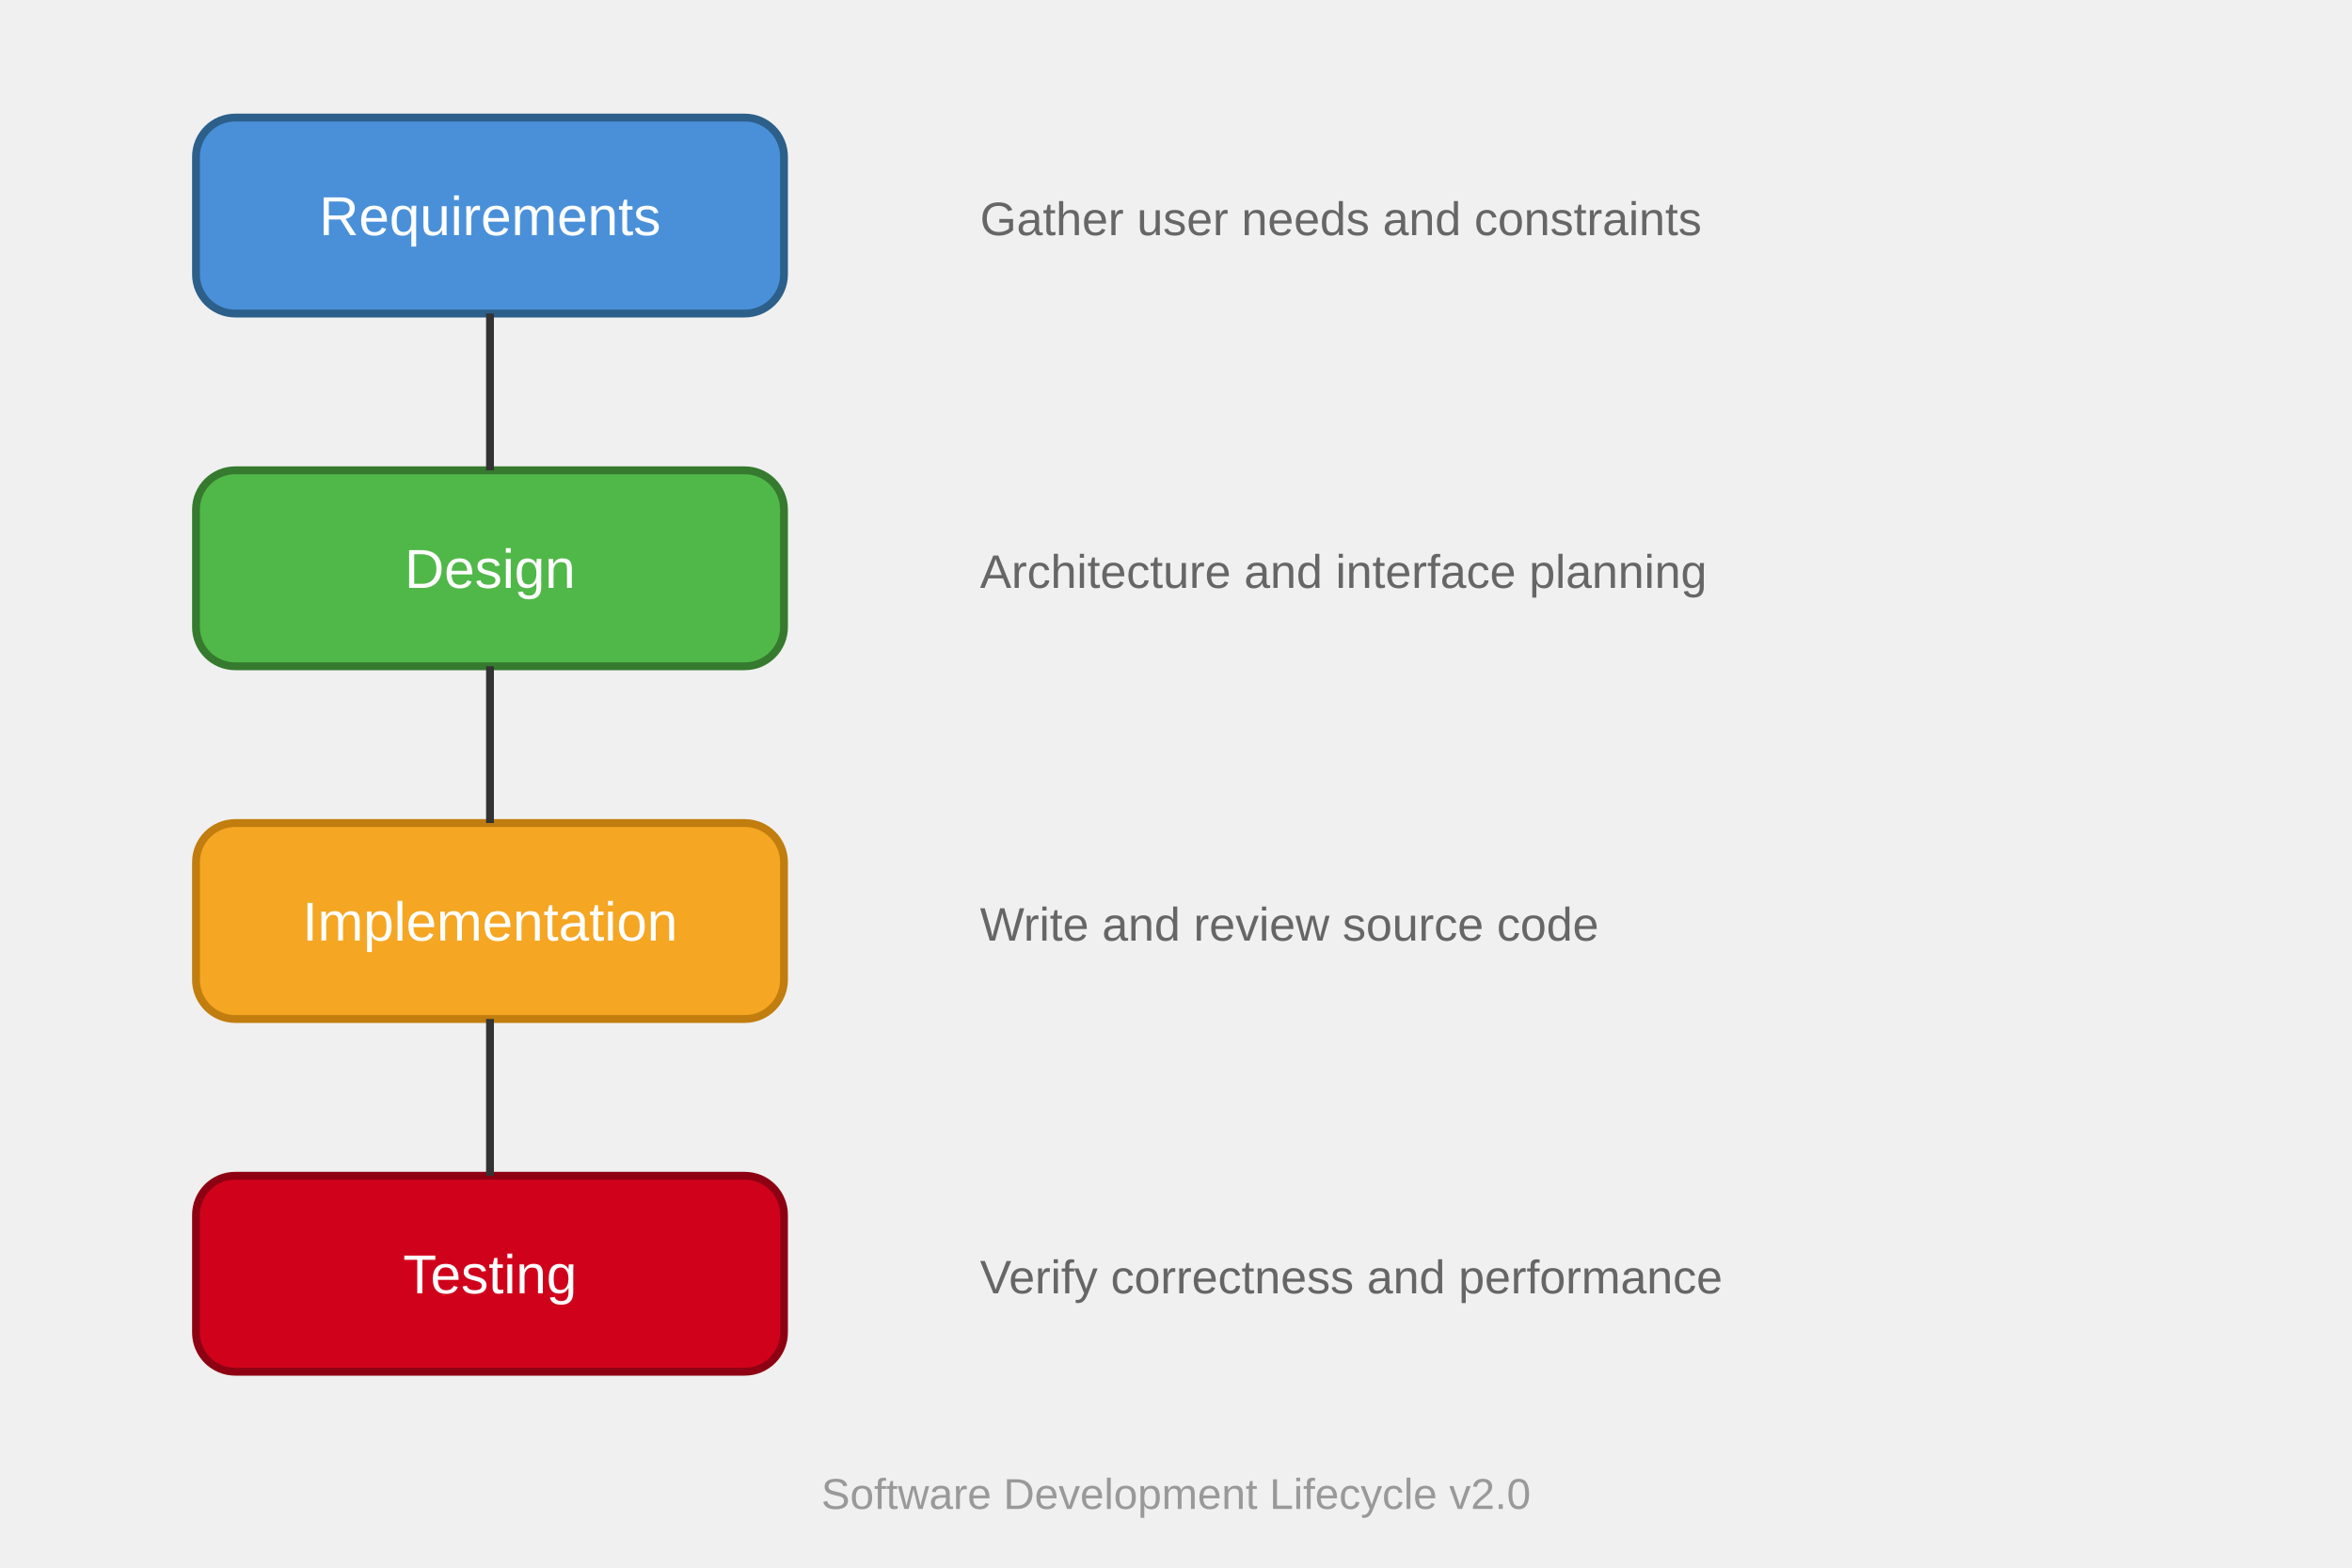
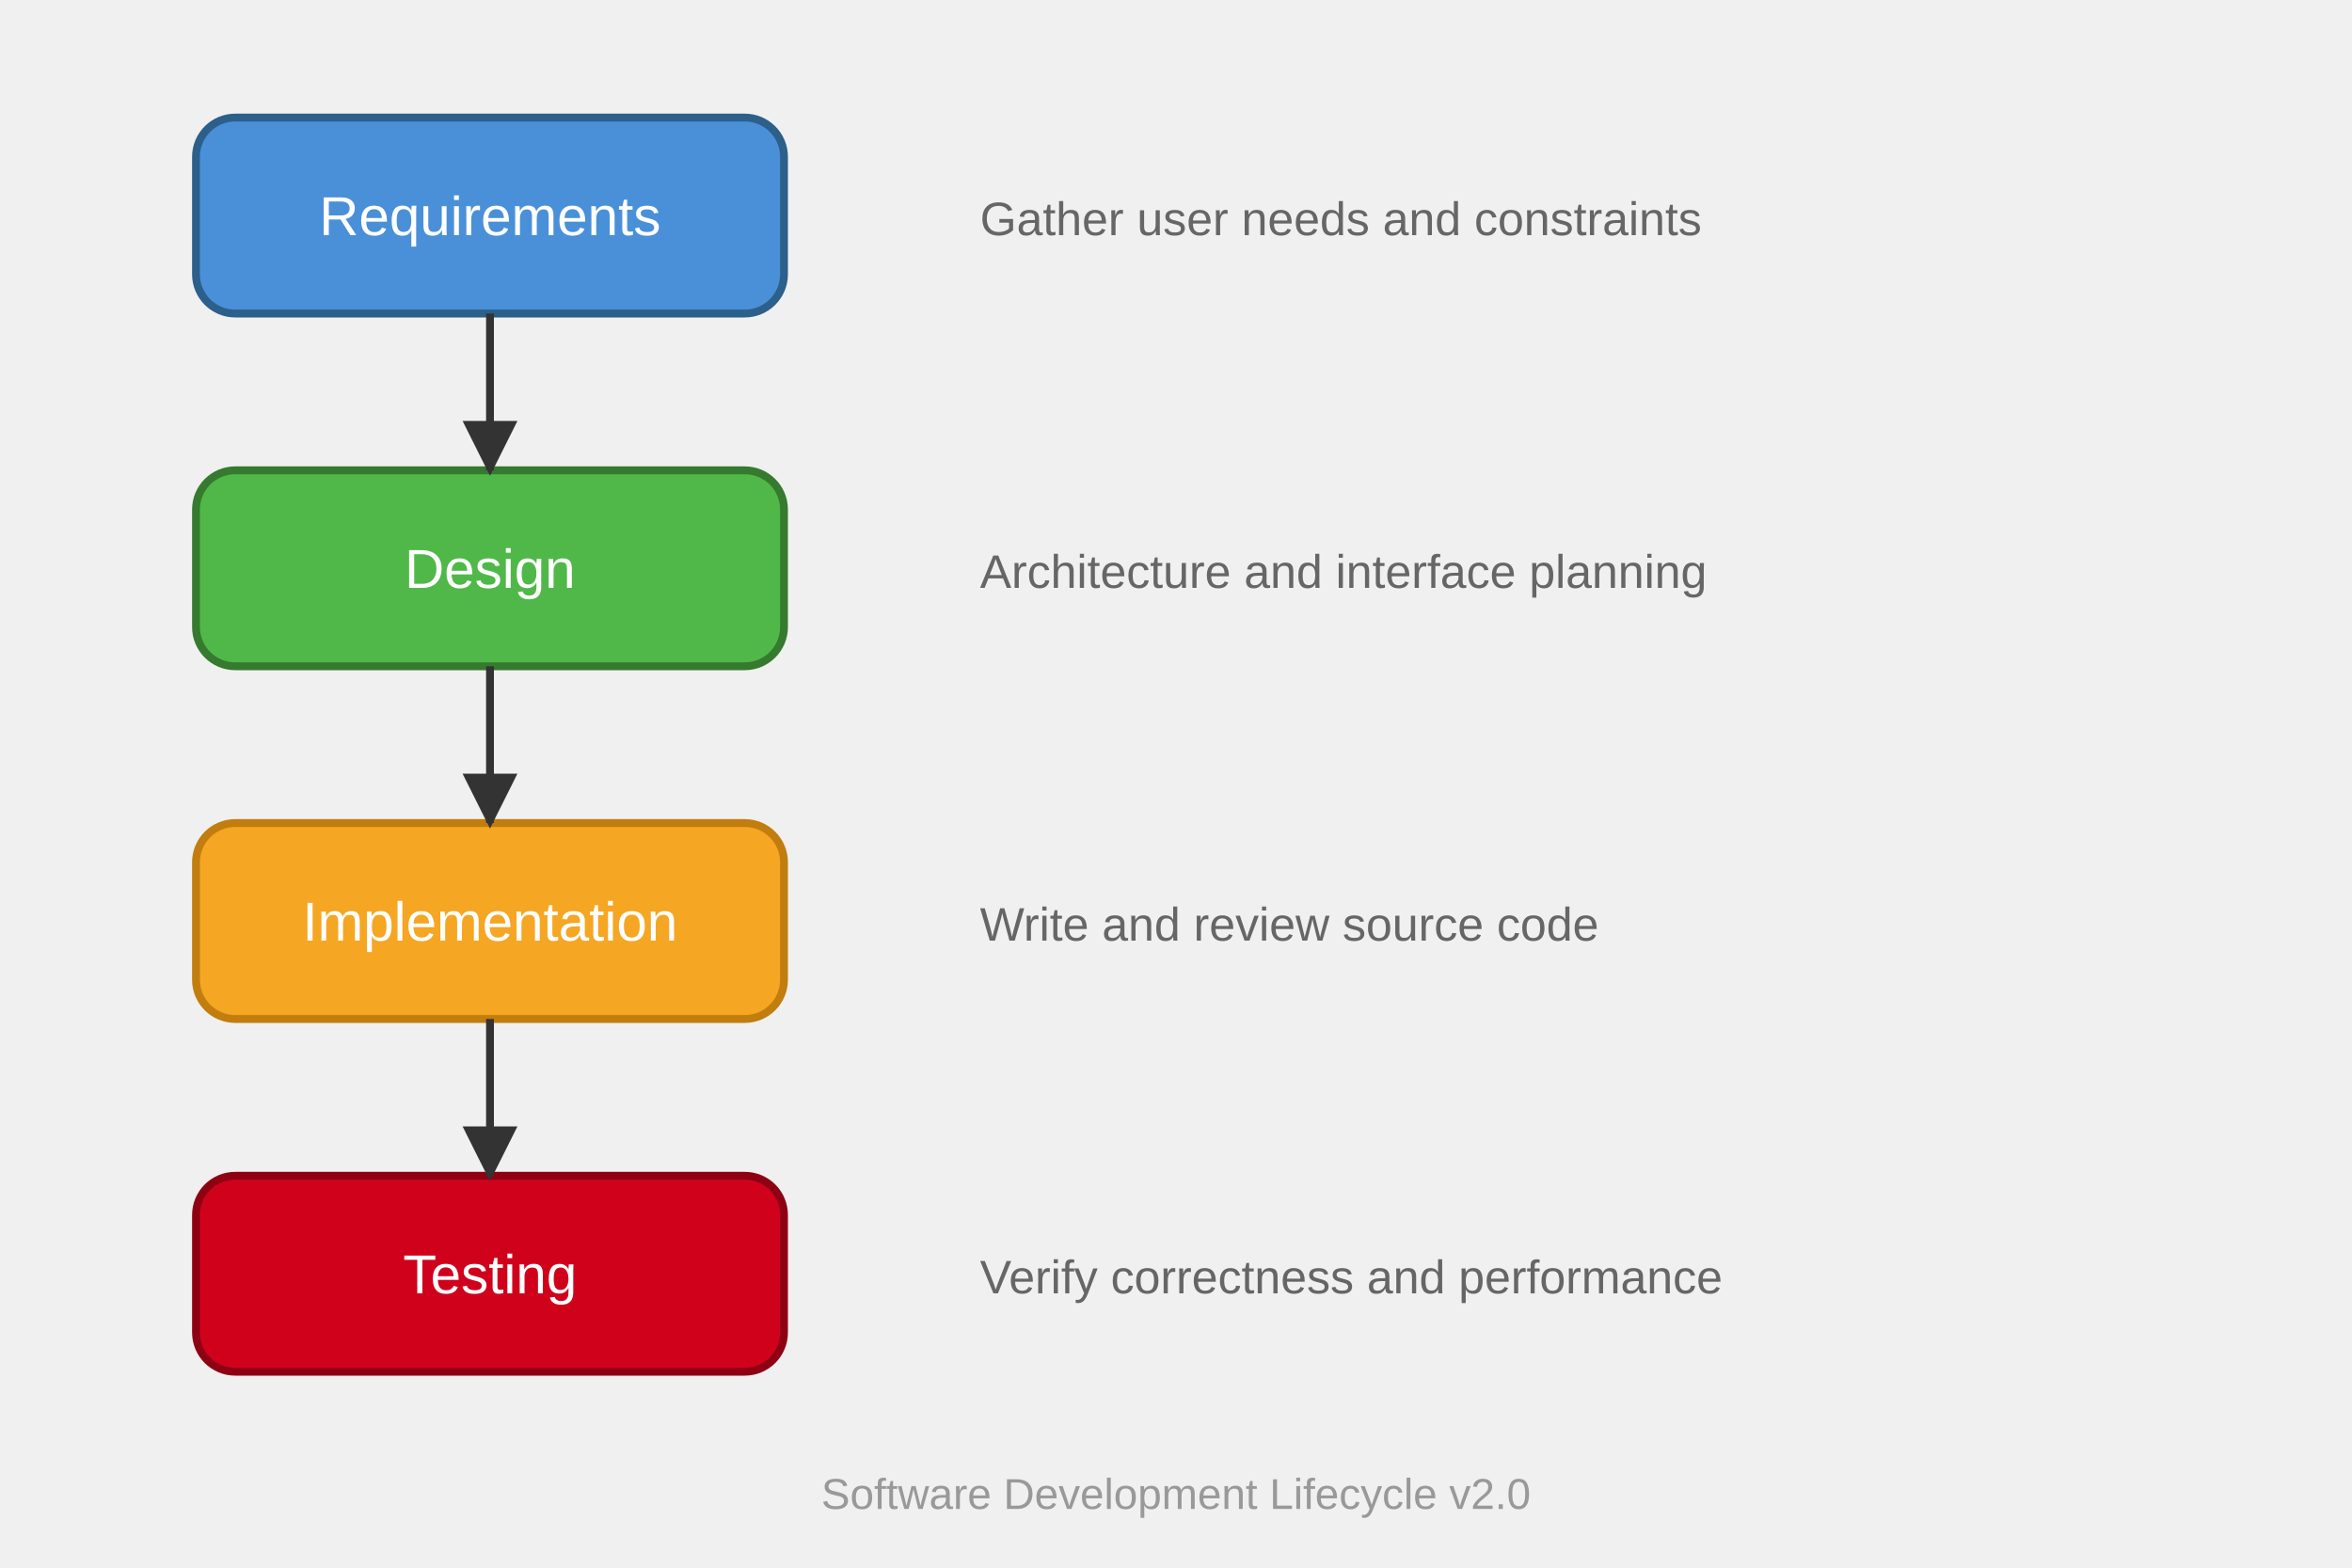
<svg xmlns="http://www.w3.org/2000/svg" width="600" height="400" viewBox="0 0 600 400">
+   <defs>
+     <marker id="arrow" viewBox="0 0 10 10" refX="9" refY="5" markerWidth="7" markerHeight="7" orient="auto-start-reverse">
+       <path d="M 0 0 L 10 5 L 0 10 z" fill="#333" />
+     </marker>
+   </defs>
  <rect x="50" y="30" width="150" height="50" rx="10" fill="#4a90d9" stroke="#2c5f8a" stroke-width="2" />
  <text x="125" y="60" text-anchor="middle" fill="white" font-family="Arial" font-size="14">Requirements</text>
  <rect x="50" y="120" width="150" height="50" rx="10" fill="#50b848" stroke="#357a2e" stroke-width="2" />
  <text x="125" y="150" text-anchor="middle" fill="white" font-family="Arial" font-size="14">Design</text>
  <rect x="50" y="210" width="150" height="50" rx="10" fill="#f5a623" stroke="#c17d0e" stroke-width="2" />
  <text x="125" y="240" text-anchor="middle" fill="white" font-family="Arial" font-size="14">Implementation</text>
  <rect x="50" y="300" width="150" height="50" rx="10" fill="#d0021b" stroke="#8e0112" stroke-width="2" />
  <text x="125" y="330" text-anchor="middle" fill="white" font-family="Arial" font-size="14">Testing</text>
  <line x1="125" y1="80" x2="125" y2="120" stroke="#333" stroke-width="2" marker-end="url(#arrow)" />
-   <line x1="125" y1="170" x2="125" y2="210" stroke="#333" stroke-width="2" />
-   <line x1="125" y1="260" x2="125" y2="300" stroke="#333" stroke-width="2" />
+   <line x1="125" y1="170" x2="125" y2="210" stroke="#333" stroke-width="2" marker-end="url(#arrow)" />
+   <line x1="125" y1="260" x2="125" y2="300" stroke="#333" stroke-width="2" marker-end="url(#arrow)" />
  <text x="250" y="60" font-family="Arial" font-size="12" fill="#666">Gather user needs and constraints</text>
  <text x="250" y="150" font-family="Arial" font-size="12" fill="#666">Architecture and interface planning</text>
  <text x="250" y="240" font-family="Arial" font-size="12" fill="#666">Write and review source code</text>
  <text x="250" y="330" font-family="Arial" font-size="12" fill="#666">Verify correctness and performance</text>
  <text x="300" y="385" text-anchor="middle" font-family="Arial" font-size="11" fill="#999">Software Development Lifecycle v2.0</text>
</svg>
